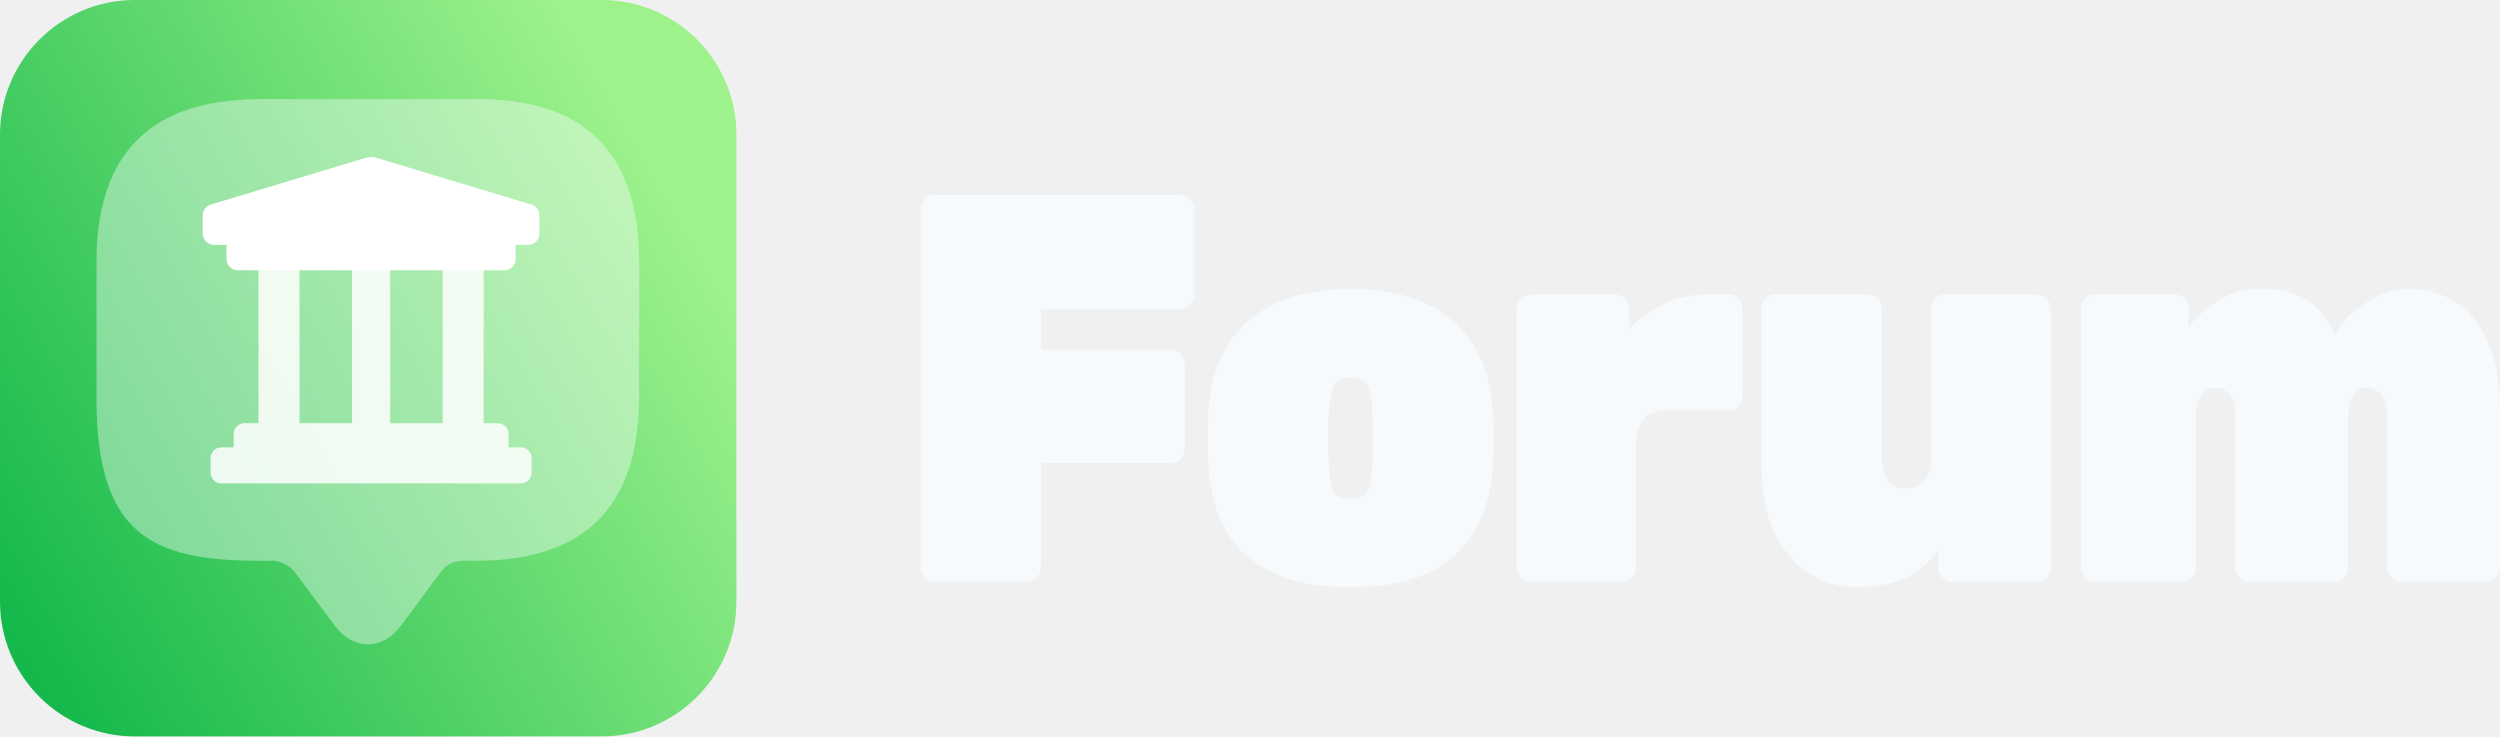
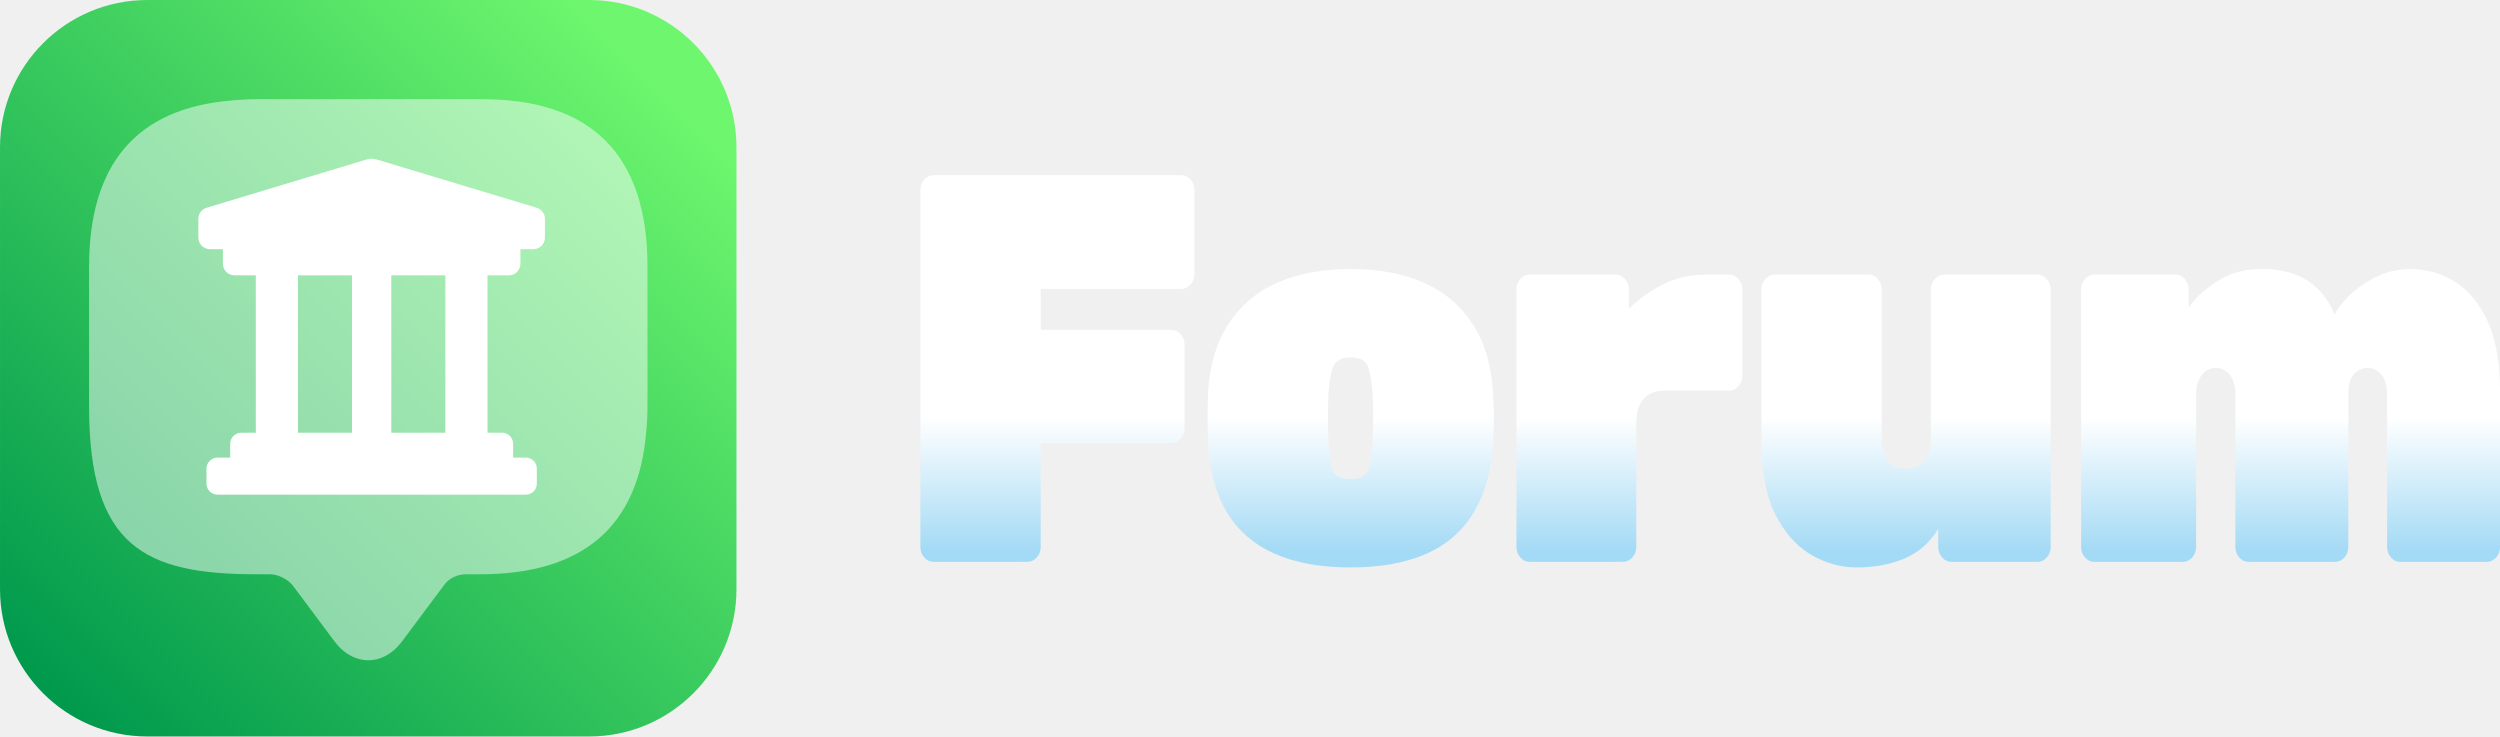
- <svg xmlns="http://www.w3.org/2000/svg" xmlns:xlink="http://www.w3.org/1999/xlink" width="848.708" height="250" viewBox="0 0 224.554 66.146" version="1.1" id="svg5" xml:space="preserve">
+ <svg xmlns="http://www.w3.org/2000/svg" xmlns:xlink="http://www.w3.org/1999/xlink" width="848.657" height="250" viewBox="0 0 224.54 66.146" version="1.1" id="svg5" xml:space="preserve">
  <defs id="defs2">
-     <linearGradient id="linearGradient58596">
-       <stop style="stop-color:#14b84b;stop-opacity:1;" offset="0" id="stop58592" />
-       <stop style="stop-color:#9df28c;stop-opacity:1;" offset="1" id="stop58594" />
+     <linearGradient id="linearGradient11240">
+       <stop style="stop-color:#00994d;stop-opacity:1;" offset="0" id="stop11236" />
+       <stop style="stop-color:#6ef76e;stop-opacity:1;" offset="0.953" id="stop11238" />
+     </linearGradient>
+     <linearGradient id="linearGradient52032">
+       <stop style="stop-color:#9fcadf;stop-opacity:1;" offset="0" id="stop52028" />
+       <stop style="stop-color:#ffffff;stop-opacity:1;" offset="0.399" id="stop52030" />
+     </linearGradient>
+     <linearGradient id="linearGradient28003">
+       <stop style="stop-color:#a3daf5;stop-opacity:1;" offset="0.049" id="stop27999" />
+       <stop style="stop-color:#ffffff;stop-opacity:1;" offset="0.399" id="stop28001" />
    </linearGradient>
    <style id="style6568">.cls-1{fill:none;}.cls-2{clip-path:url(#clip-path);}</style>
    <style id="style6568-5">.cls-1{fill:none;}.cls-2{clip-path:url(#clip-path);}</style>
    <style id="style6568-9">.cls-1{fill:none;}.cls-2{clip-path:url(#clip-path);}</style>
-     <linearGradient xlink:href="#linearGradient58596" id="linearGradient69063" gradientUnits="userSpaceOnUse" gradientTransform="matrix(0.6451905,0,0,0.6451906,87.31127,230.6675)" x1="210.914" y1="762.622" x2="305.783" y2="707.849" />
+     <linearGradient xlink:href="#linearGradient52032" id="linearGradient28005" x1="211.406" y1="630.684" x2="211.406" y2="616.977" gradientUnits="userSpaceOnUse" />
+     <linearGradient xlink:href="#linearGradient28003" id="linearGradient42581" gradientUnits="userSpaceOnUse" x1="211.406" y1="630.684" x2="211.406" y2="617.378" />
+     <linearGradient xlink:href="#linearGradient28003" id="linearGradient42583" gradientUnits="userSpaceOnUse" x1="211.406" y1="630.684" x2="211.406" y2="617.378" />
+     <linearGradient xlink:href="#linearGradient28003" id="linearGradient42585" gradientUnits="userSpaceOnUse" x1="211.406" y1="630.684" x2="211.406" y2="617.378" />
+     <linearGradient xlink:href="#linearGradient28003" id="linearGradient42587" gradientUnits="userSpaceOnUse" x1="211.406" y1="630.684" x2="211.406" y2="617.378" />
+     <linearGradient xlink:href="#linearGradient28003" id="linearGradient42589" gradientUnits="userSpaceOnUse" x1="211.406" y1="630.684" x2="211.406" y2="617.378" />
+     <linearGradient xlink:href="#linearGradient11240" id="linearGradient43182" gradientUnits="userSpaceOnUse" gradientTransform="matrix(0.6451905,0,0,0.6451906,87.32494,230.688)" x1="211.292" y1="762.624" x2="301.672" y2="672.244" />
+     <style id="style22571">.cls-1{fill:#84d0f7;}.cls-2{fill:#aa392d;}.cls-3{fill:#7c211a;}.cls-4{fill:#e59973;}.cls-5{fill:#2d2d2d;}.cls-6{opacity:0.2;}.cls-7{opacity:0.3;}</style>
+     <style id="style23309">
+       .cls-1 {
+         fill: none;
+       }
+     </style>
  </defs>
-   <g id="layer1" transform="translate(-218.8268,-659.582)">
-     <rect style="fill:url(#linearGradient69063);fill-opacity:1;stroke-width:4.147" id="rect69037" width="66.146" height="66.146" x="218.827" y="659.582" rx="12.111" ry="12.111" />
-     <path d="m 276.234,683.072 v 12.214 c 0,0.778 -0.039,1.556 -0.117,2.295 -0.7,8.246 -5.562,12.369 -14.509,12.369 h -1.206 c -0.778,0 -1.517,0.35 -1.945,0.972 l -3.656,4.901 c -1.634,2.178 -4.24,2.178 -5.874,0 l -3.656,-4.901 c -0.389,-0.506 -1.284,-0.972 -1.945,-0.972 h -1.206 c -9.763,0 -14.626,-2.412 -14.626,-14.626 v -12.214 c 0,-8.946 4.123,-13.809 12.369,-14.509 0.739,-0.078 1.517,-0.117 2.295,-0.117 h 19.566 c 9.608,-0.039 14.509,4.862 14.509,14.587 z" fill="#292d32" id="path69039" style="fill:#fefeff;fill-opacity:0.4;stroke-width:3.89" />
-     <g style="fill:#c2d3d6;fill-opacity:1" id="g69049" transform="matrix(0.03100418,0,0,0.03100418,238.1744,674.5937)">
-       <g id="g69047" style="fill:#c2d3d6;fill-opacity:1">
-         <g id="g69045" style="fill:#c2d3d6;fill-opacity:1" transform="translate(-15.40002,-34.74367)">
-           <path d="m 900.408,846.609 h -35.711 v -38.92 c 0,-17.183 -13.87,-31.053 -31.053,-31.053 H 792.653 V 329.053 H 674.028 V 776.636 H 521.765 V 329.053 H 411.215 V 776.636 H 258.95 V 329.053 H 140.326 V 776.636 H 99.335 c -17.183,0 -31.053,13.87 -31.053,31.053 v 38.92 H 32.571 c -17.183,0 -31.053,13.87 -31.053,31.053 v 42.233 c 0,17.183 13.87,31.053 31.053,31.053 h 867.838 c 17.183,0 31.053,-13.87 31.053,-31.053 v -42.233 c 0,-17.183 -13.87,-31.053 -31.053,-31.053 z" id="path69041" style="fill:#ffffff;fill-opacity:0.85;stroke-width:1.035" />
-           <path d="m 11.339,259.941 h 36.36 v 40.932 c 0,18.071 14.587,32.659 32.659,32.659 H 466.49 852.622 c 18.071,0 32.659,-14.587 32.659,-32.659 v -40.932 h 36.36 c 18.071,0 32.659,-14.587 32.659,-32.659 v -52.798 c 0,-14.37 -9.472,-27.107 -23.189,-31.243 L 480.64,7.381 c -4.571,-1.415 -9.361,-2.068 -14.151,-2.068 -4.789,0 -9.471,0.653 -14.152,2.068 L 1.868,143.241 C -11.958,147.377 -21.32,160.114 -21.32,174.484 V 227.282 c 0,17.962 14.587,32.659 32.659,32.659 z" id="path69043" style="fill:#ffffff;fill-opacity:1;stroke-width:1.089" />
+   <g id="layer1" transform="translate(-218.8405,-659.6025)">
+     <g aria-label="Forum" transform="matrix(2.301802,0,0,2.589714,-118.8881,-922.4272)" id="g24732" style="font-weight:900;font-size:19.162px;font-family:Rubik;-inkscape-font-specification:'Rubik Heavy';letter-spacing:-0.539px;fill:url(#linearGradient28005);fill-opacity:1;stroke-width:38.792">
+       <path d="m 183.154,630.377 q -0.211,0 -0.364,-0.153 -0.153,-0.153 -0.153,-0.364 v -12.379 q 0,-0.211 0.153,-0.364 0.153,-0.153 0.364,-0.153 h 9.658 q 0.211,0 0.364,0.153 0.153,0.153 0.153,0.364 v 2.913 q 0,0.211 -0.153,0.364 -0.153,0.153 -0.364,0.153 h -5.48 v 1.418 h 5.097 q 0.211,0 0.364,0.153 0.153,0.153 0.153,0.364 v 2.893 q 0,0.211 -0.153,0.364 -0.153,0.153 -0.364,0.153 h -5.097 v 3.602 q 0,0.211 -0.153,0.364 -0.153,0.153 -0.364,0.153 z" id="path24722" style="fill:url(#linearGradient42581);fill-opacity:1" />
+       <path d="m 199.421,630.569 q -1.763,0 -2.97,-0.479 -1.207,-0.479 -1.859,-1.437 -0.632,-0.958 -0.728,-2.357 -0.019,-0.441 -0.019,-0.901 0,-0.479 0.019,-0.901 0.096,-1.418 0.786,-2.357 0.69,-0.958 1.897,-1.437 1.207,-0.479 2.874,-0.479 1.667,0 2.874,0.479 1.207,0.479 1.897,1.437 0.69,0.939 0.786,2.357 0.038,0.422 0.038,0.901 0,0.46 -0.038,0.901 -0.096,1.399 -0.747,2.357 -0.632,0.958 -1.84,1.437 -1.207,0.479 -2.97,0.479 z m 0,-3.066 q 0.556,0 0.69,-0.307 0.134,-0.326 0.172,-0.996 0.019,-0.287 0.019,-0.805 0,-0.517 -0.019,-0.805 -0.038,-0.632 -0.172,-0.958 -0.134,-0.345 -0.69,-0.345 -0.537,0 -0.69,0.345 -0.134,0.326 -0.172,0.958 -0.019,0.287 -0.019,0.805 0,0.517 0.019,0.805 0.038,0.671 0.172,0.996 0.153,0.307 0.69,0.307 z" id="path24724" style="fill:url(#linearGradient42583);fill-opacity:1" />
+       <path d="m 206.413,630.377 q -0.211,0 -0.364,-0.153 -0.153,-0.153 -0.153,-0.364 v -8.93 q 0,-0.211 0.153,-0.364 0.153,-0.153 0.364,-0.153 h 3.353 q 0.211,0 0.364,0.153 0.153,0.153 0.153,0.364 v 0.671 q 0.613,-0.537 1.361,-0.862 0.766,-0.326 1.629,-0.326 h 0.92 q 0.211,0 0.364,0.153 0.153,0.153 0.153,0.364 v 2.989 q 0,0.211 -0.153,0.364 -0.153,0.153 -0.364,0.153 h -2.472 q -0.575,0 -0.862,0.287 -0.287,0.287 -0.287,0.862 v 4.273 q 0,0.211 -0.153,0.364 -0.153,0.153 -0.364,0.153 z" style="letter-spacing:-0.269px;fill:url(#linearGradient42585);fill-opacity:1" id="path24726" />
+       <path d="m 219.173,630.569 q -0.958,0 -1.82,-0.46 -0.843,-0.46 -1.38,-1.418 -0.517,-0.958 -0.517,-2.472 v -5.289 q 0,-0.211 0.153,-0.364 0.153,-0.153 0.364,-0.153 h 3.66 q 0.211,0 0.364,0.153 0.153,0.153 0.153,0.364 v 5.155 q 0,1.054 0.958,1.054 0.46,0 0.709,-0.268 0.249,-0.268 0.249,-0.786 v -5.155 q 0,-0.211 0.153,-0.364 0.153,-0.153 0.364,-0.153 h 3.641 q 0.211,0 0.364,0.153 0.153,0.153 0.153,0.364 v 8.93 q 0,0.211 -0.153,0.364 -0.153,0.153 -0.364,0.153 h -3.353 q -0.211,0 -0.364,-0.153 -0.153,-0.153 -0.153,-0.364 v -0.632 q -0.479,0.709 -1.322,1.035 -0.843,0.307 -1.859,0.307 z" id="path24728" style="fill:url(#linearGradient42587);fill-opacity:1" />
+       <path d="m 228.446,630.377 q -0.211,0 -0.364,-0.153 -0.153,-0.153 -0.153,-0.364 v -8.93 q 0,-0.211 0.153,-0.364 0.153,-0.153 0.364,-0.153 h 3.162 q 0.211,0 0.364,0.153 0.153,0.153 0.153,0.364 v 0.632 q 0.326,-0.441 1.016,-0.862 0.709,-0.441 1.648,-0.479 2.261,-0.077 3.028,1.571 0.441,-0.671 1.246,-1.111 0.805,-0.46 1.686,-0.46 0.977,0 1.763,0.441 0.805,0.441 1.284,1.38 0.479,0.939 0.479,2.453 v 5.365 q 0,0.211 -0.153,0.364 -0.153,0.153 -0.364,0.153 h -3.373 q -0.211,0 -0.364,-0.153 -0.153,-0.153 -0.153,-0.364 v -5.27 q 0,-0.307 -0.096,-0.517 -0.096,-0.211 -0.268,-0.307 -0.153,-0.115 -0.402,-0.115 -0.23,0 -0.402,0.115 -0.172,0.096 -0.268,0.307 -0.077,0.211 -0.077,0.517 v 5.27 q 0,0.211 -0.153,0.364 -0.153,0.153 -0.364,0.153 h -3.373 q -0.211,0 -0.364,-0.153 -0.153,-0.153 -0.153,-0.364 v -5.27 q 0,-0.307 -0.096,-0.517 -0.096,-0.211 -0.268,-0.307 -0.153,-0.115 -0.402,-0.115 -0.23,0 -0.402,0.115 -0.172,0.115 -0.268,0.326 -0.096,0.192 -0.096,0.498 v 5.27 q 0,0.211 -0.153,0.364 -0.153,0.153 -0.364,0.153 z" id="path24730" style="fill:url(#linearGradient42589);fill-opacity:1" />
+     </g>
+     <rect style="fill:url(#linearGradient43182);fill-opacity:1;stroke-width:4.147" id="rect43168" width="66.146" height="66.146" x="218.841" y="659.603" rx="13.229" ry="13.229" />
+     <path d="m 276.994,683.523 v 12.568 c 0,0.8 -0.04,1.601 -0.12,2.362 -0.72,8.486 -5.724,12.729 -14.93,12.729 h -1.241 c -0.801,0 -1.561,0.36 -2.001,1.001 l -3.763,5.043 c -1.681,2.241 -4.363,2.241 -6.044,0 l -3.762,-5.043 c -0.4,-0.52 -1.321,-1.001 -2.001,-1.001 h -1.241 c -10.047,0 -15.05,-2.482 -15.05,-15.05 v -12.568 c 0,-9.206 4.243,-14.209 12.728,-14.93 0.76,-0.08 1.561,-0.12 2.362,-0.12 h 20.134 c 9.887,-0.04 14.93,5.003 14.93,15.01 z" fill="#292d32" id="path43170" style="fill:#fefeff;fill-opacity:0.5;stroke-width:4.003" />
+     <g style="fill:#c2d3d6;fill-opacity:1" id="g43180" transform="matrix(0.03190418,0,0,0.03190418,237.8293,674.7995)">
+       <g id="g43178" style="fill:#c2d3d6;fill-opacity:1">
+         <g id="g43176" style="fill:#c2d3d6;fill-opacity:1" transform="translate(-15.40002,-34.74367)">
+           <path d="m 900.408,846.609 h -35.711 v -38.92 c 0,-17.183 -13.87,-31.053 -31.053,-31.053 H 792.653 V 329.053 H 674.028 V 776.636 H 521.765 V 329.053 H 411.215 V 776.636 H 258.95 V 329.053 H 140.326 V 776.636 H 99.335 c -17.183,0 -31.053,13.87 -31.053,31.053 v 38.92 H 32.571 c -17.183,0 -31.053,13.87 -31.053,31.053 v 42.233 c 0,17.183 13.87,31.053 31.053,31.053 h 867.838 c 17.183,0 31.053,-13.87 31.053,-31.053 v -42.233 c 0,-17.183 -13.87,-31.053 -31.053,-31.053 z" id="path43172" style="fill:#ffffff;fill-opacity:1;stroke-width:1.035" />
+           <path d="m 11.339,259.941 h 36.36 v 40.932 c 0,18.071 14.587,32.659 32.659,32.659 H 466.49 852.622 c 18.071,0 32.659,-14.587 32.659,-32.659 v -40.932 h 36.36 c 18.071,0 32.659,-14.587 32.659,-32.659 v -52.798 c 0,-14.37 -9.472,-27.107 -23.189,-31.243 L 480.64,7.381 c -4.571,-1.415 -9.361,-2.068 -14.151,-2.068 -4.789,0 -9.471,0.653 -14.152,2.068 L 1.868,143.241 C -11.958,147.377 -21.32,160.114 -21.32,174.484 V 227.282 c 0,17.962 14.587,32.659 32.659,32.659 z" id="path43174" style="fill:#ffffff;fill-opacity:1;stroke-width:1.089" />
        </g>
      </g>
-     </g>
-     <g aria-label="Forum" transform="matrix(2.301802,0,0,2.589714,-118.8881,-920.6544)" id="g69061" style="font-weight:900;font-size:19.162px;font-family:Rubik;-inkscape-font-specification:'Rubik Heavy';letter-spacing:-0.539px;fill:#141a1f;stroke-width:38.792">
-       <path d="m 183.154,630.377 q -0.211,0 -0.364,-0.153 -0.153,-0.153 -0.153,-0.364 v -12.379 q 0,-0.211 0.153,-0.364 0.153,-0.153 0.364,-0.153 h 9.658 q 0.211,0 0.364,0.153 0.153,0.153 0.153,0.364 v 2.913 q 0,0.211 -0.153,0.364 -0.153,0.153 -0.364,0.153 h -5.48 v 1.418 h 5.097 q 0.211,0 0.364,0.153 0.153,0.153 0.153,0.364 v 2.893 q 0,0.211 -0.153,0.364 -0.153,0.153 -0.364,0.153 h -5.097 v 3.602 q 0,0.211 -0.153,0.364 -0.153,0.153 -0.364,0.153 z" id="path69051" style="fill:#f7fafc;fill-opacity:1" />
-       <path d="m 199.421,630.569 q -1.763,0 -2.97,-0.479 -1.207,-0.479 -1.859,-1.437 -0.632,-0.958 -0.728,-2.357 -0.019,-0.441 -0.019,-0.901 0,-0.479 0.019,-0.901 0.096,-1.418 0.786,-2.357 0.69,-0.958 1.897,-1.437 1.207,-0.479 2.874,-0.479 1.667,0 2.874,0.479 1.207,0.479 1.897,1.437 0.69,0.939 0.786,2.357 0.038,0.422 0.038,0.901 0,0.46 -0.038,0.901 -0.096,1.399 -0.747,2.357 -0.632,0.958 -1.84,1.437 -1.207,0.479 -2.97,0.479 z m 0,-3.066 q 0.556,0 0.69,-0.307 0.134,-0.326 0.172,-0.996 0.019,-0.287 0.019,-0.805 0,-0.517 -0.019,-0.805 -0.038,-0.632 -0.172,-0.958 -0.134,-0.345 -0.69,-0.345 -0.537,0 -0.69,0.345 -0.134,0.326 -0.172,0.958 -0.019,0.287 -0.019,0.805 0,0.517 0.019,0.805 0.038,0.671 0.172,0.996 0.153,0.307 0.69,0.307 z" id="path69053" style="fill:#f7fafc;fill-opacity:1" />
-       <path d="m 206.413,630.377 q -0.211,0 -0.364,-0.153 -0.153,-0.153 -0.153,-0.364 v -8.93 q 0,-0.211 0.153,-0.364 0.153,-0.153 0.364,-0.153 h 3.353 q 0.211,0 0.364,0.153 0.153,0.153 0.153,0.364 v 0.671 q 0.613,-0.537 1.361,-0.862 0.766,-0.326 1.629,-0.326 h 0.92 q 0.211,0 0.364,0.153 0.153,0.153 0.153,0.364 v 2.989 q 0,0.211 -0.153,0.364 -0.153,0.153 -0.364,0.153 h -2.472 q -0.575,0 -0.862,0.287 -0.287,0.287 -0.287,0.862 v 4.273 q 0,0.211 -0.153,0.364 -0.153,0.153 -0.364,0.153 z" style="letter-spacing:-0.269px;fill:#f7fafc;fill-opacity:1" id="path69055" />
-       <path d="m 219.173,630.569 q -0.958,0 -1.82,-0.46 -0.843,-0.46 -1.38,-1.418 -0.517,-0.958 -0.517,-2.472 v -5.289 q 0,-0.211 0.153,-0.364 0.153,-0.153 0.364,-0.153 h 3.66 q 0.211,0 0.364,0.153 0.153,0.153 0.153,0.364 v 5.155 q 0,1.054 0.958,1.054 0.46,0 0.709,-0.268 0.249,-0.268 0.249,-0.786 v -5.155 q 0,-0.211 0.153,-0.364 0.153,-0.153 0.364,-0.153 h 3.641 q 0.211,0 0.364,0.153 0.153,0.153 0.153,0.364 v 8.93 q 0,0.211 -0.153,0.364 -0.153,0.153 -0.364,0.153 h -3.353 q -0.211,0 -0.364,-0.153 -0.153,-0.153 -0.153,-0.364 v -0.632 q -0.479,0.709 -1.322,1.035 -0.843,0.307 -1.859,0.307 z" id="path69057" style="fill:#f7fafc;fill-opacity:1" />
-       <path d="m 228.446,630.377 q -0.211,0 -0.364,-0.153 -0.153,-0.153 -0.153,-0.364 v -8.93 q 0,-0.211 0.153,-0.364 0.153,-0.153 0.364,-0.153 h 3.162 q 0.211,0 0.364,0.153 0.153,0.153 0.153,0.364 v 0.632 q 0.326,-0.441 1.016,-0.862 0.709,-0.441 1.648,-0.479 2.261,-0.077 3.028,1.571 0.441,-0.671 1.246,-1.111 0.805,-0.46 1.686,-0.46 0.977,0 1.763,0.441 0.805,0.441 1.284,1.38 0.479,0.939 0.479,2.453 v 5.365 q 0,0.211 -0.153,0.364 -0.153,0.153 -0.364,0.153 h -3.373 q -0.211,0 -0.364,-0.153 -0.153,-0.153 -0.153,-0.364 v -5.27 q 0,-0.307 -0.096,-0.517 -0.096,-0.211 -0.268,-0.307 -0.153,-0.115 -0.402,-0.115 -0.23,0 -0.402,0.115 -0.172,0.096 -0.268,0.307 -0.077,0.211 -0.077,0.517 v 5.27 q 0,0.211 -0.153,0.364 -0.153,0.153 -0.364,0.153 h -3.373 q -0.211,0 -0.364,-0.153 -0.153,-0.153 -0.153,-0.364 v -5.27 q 0,-0.307 -0.096,-0.517 -0.096,-0.211 -0.268,-0.307 -0.153,-0.115 -0.402,-0.115 -0.23,0 -0.402,0.115 -0.172,0.115 -0.268,0.326 -0.096,0.192 -0.096,0.498 v 5.27 q 0,0.211 -0.153,0.364 -0.153,0.153 -0.364,0.153 z" id="path69059" style="fill:#f7fafc;fill-opacity:1" />
    </g>
  </g>
  <style type="text/css" id="style1941">
	.st0{fill:none;stroke:#000000;stroke-width:2;stroke-linecap:round;stroke-linejoin:round;stroke-miterlimit:10;}
</style>
  <style type="text/css" id="style1941-0">
	.st0{fill:none;stroke:#000000;stroke-width:2;stroke-linecap:round;stroke-linejoin:round;stroke-miterlimit:10;}
</style>
  <style type="text/css" id="style1941-7">
	.st0{fill:none;stroke:#000000;stroke-width:2;stroke-linecap:round;stroke-linejoin:round;stroke-miterlimit:10;}
</style>
+   <style type="text/css" id="style22485">
+ 	.st0{fill:none;stroke:#6C3DB7;stroke-width:4;stroke-linecap:round;stroke-linejoin:round;stroke-miterlimit:10;}
+ 	.st1{fill:none;stroke:#1F992A;stroke-width:4;stroke-linecap:round;stroke-linejoin:round;stroke-miterlimit:10;}
+ 	.st2{fill:none;stroke:#6A83BA;stroke-width:4;stroke-linecap:round;stroke-linejoin:round;stroke-miterlimit:10;}
+ 	.st3{fill:#8A8AFF;stroke:#8A8AFF;stroke-width:2;stroke-linecap:round;stroke-linejoin:round;stroke-miterlimit:10;}
+ 	.st4{fill:#6C3DB7;stroke:#6C3DB7;stroke-width:2;stroke-linecap:round;stroke-linejoin:round;stroke-miterlimit:10;}
+ 	.st5{fill:#A576FF;stroke:#A576FF;stroke-width:2;stroke-linecap:round;stroke-linejoin:round;stroke-miterlimit:10;}
+ 	.st6{fill:#F2BB41;stroke:#F2BB41;stroke-width:2;stroke-linecap:round;stroke-linejoin:round;stroke-miterlimit:10;}
+ 	.st7{fill:#E08838;stroke:#E08838;stroke-width:2;stroke-linecap:round;stroke-linejoin:round;stroke-miterlimit:10;}
+ 	.st8{fill:#1F992A;stroke:#1F992A;stroke-width:2;stroke-linecap:round;stroke-linejoin:round;stroke-miterlimit:10;}
+ 	.st9{fill:#5EC11E;stroke:#5EC11E;stroke-width:2;stroke-linecap:round;stroke-linejoin:round;stroke-miterlimit:10;}
+ 	.st10{fill:#E3FAFF;stroke:#E3FAFF;stroke-width:2;stroke-linecap:round;stroke-linejoin:round;stroke-miterlimit:10;}
+ 	.st11{fill:#FF5093;stroke:#FF5093;stroke-width:2;stroke-linecap:round;stroke-linejoin:round;stroke-miterlimit:10;}
+ 	.st12{fill:#B7257F;stroke:#B7257F;stroke-width:2;stroke-linecap:round;stroke-linejoin:round;stroke-miterlimit:10;}
+ 	.st13{fill:#5189E5;stroke:#5189E5;stroke-width:2;stroke-linecap:round;stroke-linejoin:round;stroke-miterlimit:10;}
+ 	.st14{fill:#6EBAFF;stroke:#6EBAFF;stroke-width:2;stroke-linecap:round;stroke-linejoin:round;stroke-miterlimit:10;}
+ 	.st15{fill:#EDD977;stroke:#EDD977;stroke-width:2;stroke-linecap:round;stroke-linejoin:round;stroke-miterlimit:10;}
+ 	.st16{fill:#8C43FF;stroke:#8C43FF;stroke-width:2;stroke-linecap:round;stroke-linejoin:round;stroke-miterlimit:10;}
+ 	.st17{fill:#5252BA;stroke:#5252BA;stroke-width:2;stroke-linecap:round;stroke-linejoin:round;stroke-miterlimit:10;}
+ 	.st18{fill:none;stroke:#E3FAFF;stroke-width:4;stroke-linecap:round;stroke-linejoin:round;stroke-miterlimit:10;}
+ 	.st19{fill:#354C75;stroke:#354C75;stroke-width:2;stroke-linecap:round;stroke-linejoin:round;stroke-miterlimit:10;}
+ </style>
+   <style type="text/css" id="style23106">
+ 	.st0{fill:none;stroke:#000000;stroke-width:2;stroke-linecap:round;stroke-linejoin:round;stroke-miterlimit:10;}
+ 	.st1{fill:none;stroke:#000000;stroke-width:2;stroke-linejoin:round;stroke-miterlimit:10;}
+ </style>
</svg>
